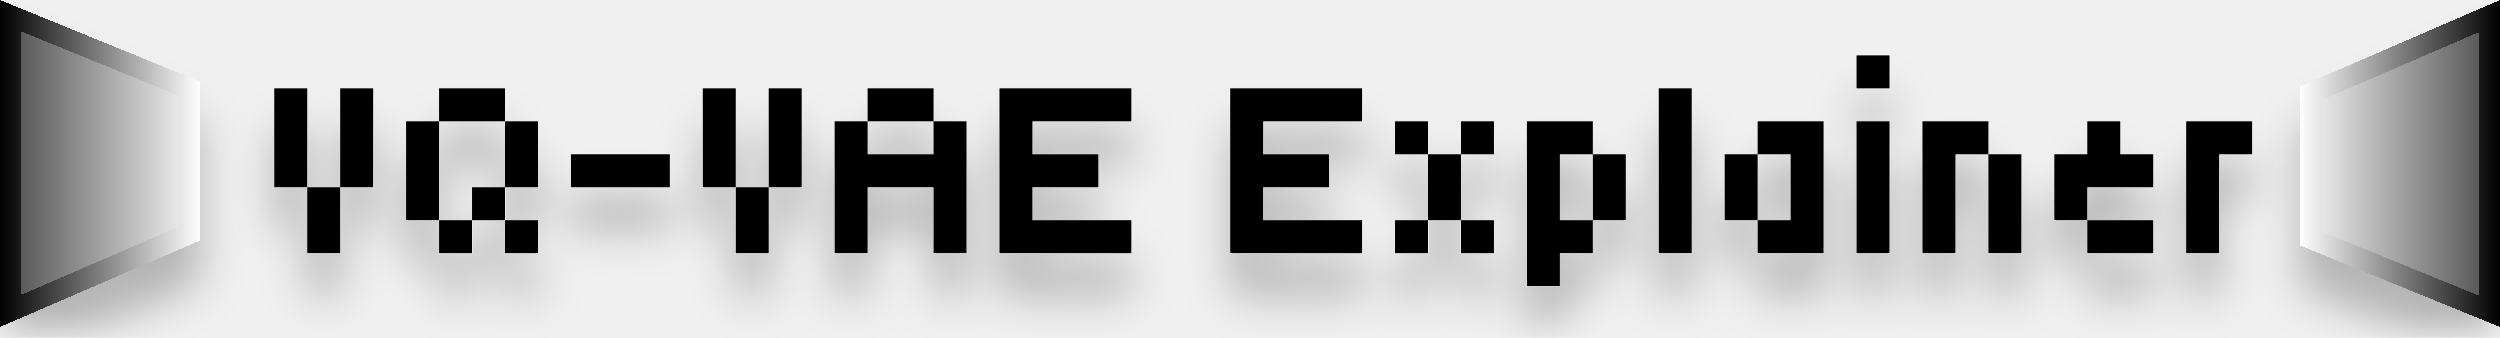
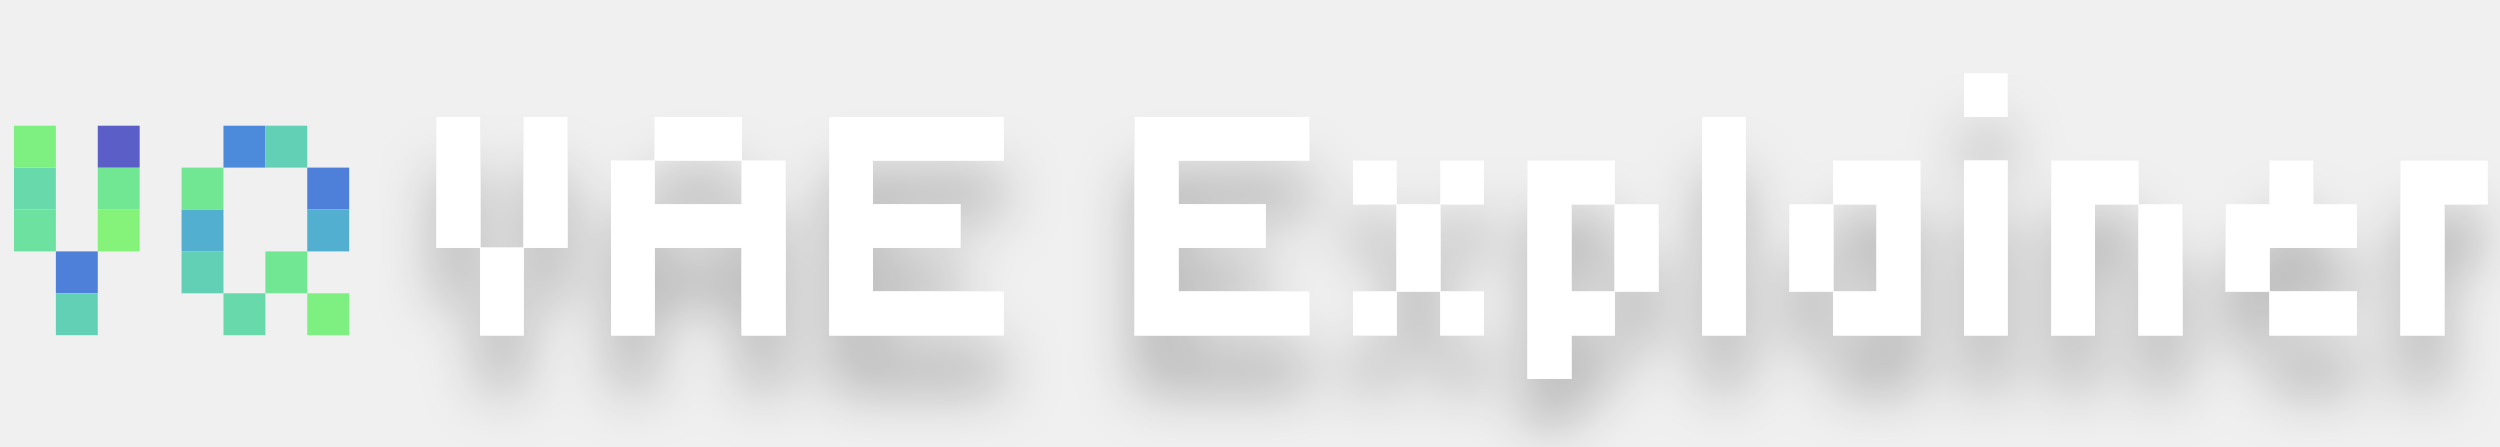
- <svg xmlns="http://www.w3.org/2000/svg" width="237" height="32" viewBox="0 0 237 32" fill="none">
+ <svg xmlns="http://www.w3.org/2000/svg" width="179" height="32" viewBox="0 0 179 32" fill="none">
  <g clip-path="url(#clip0_1_3)">
    <g filter="url(#filter0_d_1_3)">
-       <path d="M29.125 17.75H26V8.375H29.125V17.75ZM32.25 17.75V8.375H35.375V17.75H32.25ZM32.25 24H29.125V17.75H32.25V24ZM41.625 11.5V8.375H47.875V11.5H41.625ZM41.625 20.875H38.5V11.5H41.625V20.875ZM47.875 17.75V11.5H51V17.75H47.875ZM47.875 20.875H44.75V17.75H47.875V20.875ZM44.75 20.875V24H41.625V20.875H44.75ZM47.875 24V20.875H51V24H47.875ZM54.125 17.75V14.625H63.5V17.75H54.125ZM69.75 17.75H66.625V8.375H69.75V17.75ZM72.875 17.75V8.375H76V17.75H72.875ZM72.875 24H69.75V17.75H72.875V24ZM82.25 11.5V8.375H88.5V11.5H82.25ZM82.25 24H79.125V11.5H82.25V14.625H88.5V11.5H91.625V24H88.5V17.75H82.25V24ZM107.25 20.875V24H94.75V8.375H107.25V11.5H97.875V14.625H104.125V17.75H97.875V20.875H107.25ZM129.125 20.875V24H116.625V8.375H129.125V11.5H119.75V14.625H126V17.75H119.75V20.875H129.125ZM132.25 14.625V11.5H135.375V14.625H132.25ZM138.5 14.625V11.5H141.625V14.625H138.5ZM138.5 20.875H135.375V14.625H138.5V20.875ZM135.375 20.875V24H132.25V20.875H135.375ZM138.5 24V20.875H141.625V24H138.5ZM151 20.875V24H147.875V27.125H144.75V11.5H151V14.625H147.875V20.875H151ZM154.125 20.875H151V14.625H154.125V20.875ZM160.375 24H157.25V8.375H160.375V24ZM166.625 24V20.875H163.5V14.625H166.625V20.875H169.75V14.625H166.625V11.5H172.875V24H166.625ZM176 8.375V5.25H179.125V8.375H176ZM179.125 24H176V11.5H179.125V24ZM185.375 24H182.25V11.5H188.5V14.625H185.375V24ZM191.625 24H188.5V14.625H191.625V24ZM197.875 20.875H194.75V14.625H197.875V11.5H201V14.625H204.125V17.75H197.875V20.875ZM197.875 24V20.875H204.125V24H197.875ZM210.375 24H207.25V11.5H213.5V14.625H210.375V24Z" fill="black" />
+       <path d="M34.375 17.75H31.25V8.375H34.375V17.75ZM37.5 17.75V8.375H40.625V17.75H37.5ZM37.5 24H34.375V17.75H37.5V24ZM46.875 11.5V8.375H53.125V11.5H46.875ZM46.875 24H43.75V11.5H46.875V14.625H53.125V11.5H56.25V24H53.125V17.75H46.875V24ZM71.875 20.875V24H59.375V8.375H71.875V11.5H62.5V14.625H68.75V17.75H62.5V20.875H71.875ZM93.75 20.875V24H81.25V8.375H93.75V11.5H84.375V14.625H90.625V17.75H84.375V20.875H93.75ZM96.875 14.625V11.5H100V14.625H96.875ZM103.125 14.625V11.5H106.25V14.625H103.125ZM103.125 20.875H100V14.625H103.125V20.875ZM100 20.875V24H96.875V20.875H100ZM103.125 24V20.875H106.25V24H103.125ZM115.625 20.875V24H112.5V27.125H109.375V11.5H115.625V14.625H112.5V20.875H115.625ZM118.75 20.875H115.625V14.625H118.75V20.875ZM125 24H121.875V8.375H125V24ZM131.25 24V20.875H128.125V14.625H131.25V20.875H134.375V14.625H131.25V11.5H137.5V24H131.25ZM140.625 8.375V5.25H143.75V8.375H140.625ZM143.75 24H140.625V11.5H143.75V24ZM150 24H146.875V11.5H153.125V14.625H150V24ZM156.25 24H153.125V14.625H156.25V24ZM162.5 20.875H159.375V14.625H162.5V11.5H165.625V14.625H168.75V17.75H162.5V20.875ZM162.5 24V20.875H168.75V24H162.5ZM175 24H171.875V11.5H178.125V14.625H175V24Z" fill="white" />
    </g>
-     <g filter="url(#filter1_d_1_3)">
-       <path d="M0 0L19 7.75V22.785L0 31V0Z" fill="url(#paint0_linear_1_3)" fill-opacity="0.7" shape-rendering="crispEdges" />
-       <path d="M18 22.128L1 29.478V1.488L18 8.422V22.128Z" stroke="url(#paint1_linear_1_3)" stroke-width="2" shape-rendering="crispEdges" />
-     </g>
-     <g filter="url(#filter2_d_1_3)">
-       <path d="M237 31L218 23.25L218 8.215L237 0L237 31Z" fill="url(#paint2_linear_1_3)" fill-opacity="0.7" shape-rendering="crispEdges" />
-       <path d="M219 8.872L236 1.522L236 29.512L219 22.578L219 8.872Z" stroke="url(#paint3_linear_1_3)" stroke-width="2" shape-rendering="crispEdges" />
-     </g>
+     <rect x="22" y="21" width="3" height="3" fill="#7DF081" />
+     <rect x="19" y="18" width="3" height="3" fill="#71E794" />
+     <rect x="16" y="21" width="3" height="3" fill="#67D9AB" />
+     <rect x="13" y="18" width="3" height="3" fill="#62D0B5" />
+     <rect x="4" y="18" width="3" height="3" fill="#4E7FD9" />
+     <rect x="7" y="15" width="3" height="3" fill="#85F279" />
+     <rect x="1" y="15" width="3" height="3" fill="#6DE19F" />
+     <rect x="7" y="12" width="3" height="3" fill="#71E794" />
+     <rect x="1" y="12" width="3" height="3" fill="#67D9AB" />
+     <rect x="7" y="9" width="3" height="3" fill="#5B5EC7" />
+     <rect x="1" y="9" width="3" height="3" fill="#7DF081" />
+     <rect x="4" y="21" width="3" height="3" fill="#62D0B5" />
+     <rect x="13" y="15" width="3" height="3" fill="#53AFD0" />
+     <rect x="13" y="12" width="3" height="3" fill="#71E794" />
+     <rect x="16" y="9" width="3" height="3" fill="#4C8ADB" />
+     <rect x="19" y="9" width="3" height="3" fill="#62D0B5" />
+     <rect x="22" y="12" width="3" height="3" fill="#4E7FD9" />
+     <rect x="22" y="15" width="3" height="3" fill="#53AFD0" />
  </g>
  <defs>
-     <filter id="filter0_d_1_3" x="22" y="5.25" width="195.5" height="29.875" filterUnits="userSpaceOnUse" color-interpolation-filters="sRGB">
+     <filter id="filter0_d_1_3" x="27.25" y="5.25" width="154.875" height="29.875" filterUnits="userSpaceOnUse" color-interpolation-filters="sRGB">
      <feFlood flood-opacity="0" result="BackgroundImageFix" />
      <feColorMatrix in="SourceAlpha" type="matrix" values="0 0 0 0 0 0 0 0 0 0 0 0 0 0 0 0 0 0 127 0" result="hardAlpha" />
      <feOffset dy="4" />
      <feGaussianBlur stdDeviation="2" />
      <feComposite in2="hardAlpha" operator="out" />
      <feColorMatrix type="matrix" values="0 0 0 0 0 0 0 0 0 0 0 0 0 0 0 0 0 0 0.25 0" />
      <feBlend mode="normal" in2="BackgroundImageFix" result="effect1_dropShadow_1_3" />
      <feBlend mode="normal" in="SourceGraphic" in2="effect1_dropShadow_1_3" result="shape" />
    </filter>
-     <filter id="filter1_d_1_3" x="-4" y="0" width="27" height="39" filterUnits="userSpaceOnUse" color-interpolation-filters="sRGB">
-       <feFlood flood-opacity="0" result="BackgroundImageFix" />
-       <feColorMatrix in="SourceAlpha" type="matrix" values="0 0 0 0 0 0 0 0 0 0 0 0 0 0 0 0 0 0 127 0" result="hardAlpha" />
-       <feOffset dy="4" />
-       <feGaussianBlur stdDeviation="2" />
-       <feComposite in2="hardAlpha" operator="out" />
-       <feColorMatrix type="matrix" values="0 0 0 0 0 0 0 0 0 0 0 0 0 0 0 0 0 0 0.25 0" />
-       <feBlend mode="normal" in2="BackgroundImageFix" result="effect1_dropShadow_1_3" />
-       <feBlend mode="normal" in="SourceGraphic" in2="effect1_dropShadow_1_3" result="shape" />
-     </filter>
-     <filter id="filter2_d_1_3" x="214" y="0" width="27" height="39" filterUnits="userSpaceOnUse" color-interpolation-filters="sRGB">
-       <feFlood flood-opacity="0" result="BackgroundImageFix" />
-       <feColorMatrix in="SourceAlpha" type="matrix" values="0 0 0 0 0 0 0 0 0 0 0 0 0 0 0 0 0 0 127 0" result="hardAlpha" />
-       <feOffset dy="4" />
-       <feGaussianBlur stdDeviation="2" />
-       <feComposite in2="hardAlpha" operator="out" />
-       <feColorMatrix type="matrix" values="0 0 0 0 0 0 0 0 0 0 0 0 0 0 0 0 0 0 0.25 0" />
-       <feBlend mode="normal" in2="BackgroundImageFix" result="effect1_dropShadow_1_3" />
-       <feBlend mode="normal" in="SourceGraphic" in2="effect1_dropShadow_1_3" result="shape" />
-     </filter>
-     <linearGradient id="paint0_linear_1_3" x1="1.76768e-09" y1="15" x2="19" y2="15" gradientUnits="userSpaceOnUse">
-       <stop />
-       <stop offset="1" stop-color="white" />
-     </linearGradient>
-     <linearGradient id="paint1_linear_1_3" x1="1.76768e-09" y1="15" x2="19" y2="15" gradientUnits="userSpaceOnUse">
-       <stop />
-       <stop offset="1" stop-color="white" />
-     </linearGradient>
-     <linearGradient id="paint2_linear_1_3" x1="237" y1="16" x2="218" y2="16" gradientUnits="userSpaceOnUse">
-       <stop />
-       <stop offset="1" stop-color="white" />
-     </linearGradient>
-     <linearGradient id="paint3_linear_1_3" x1="237" y1="16" x2="218" y2="16" gradientUnits="userSpaceOnUse">
-       <stop />
-       <stop offset="1" stop-color="white" />
-     </linearGradient>
    <clipPath id="clip0_1_3">
-       <rect width="237" height="32" fill="white" />
+       <rect width="179" height="32" fill="white" />
    </clipPath>
  </defs>
</svg>
